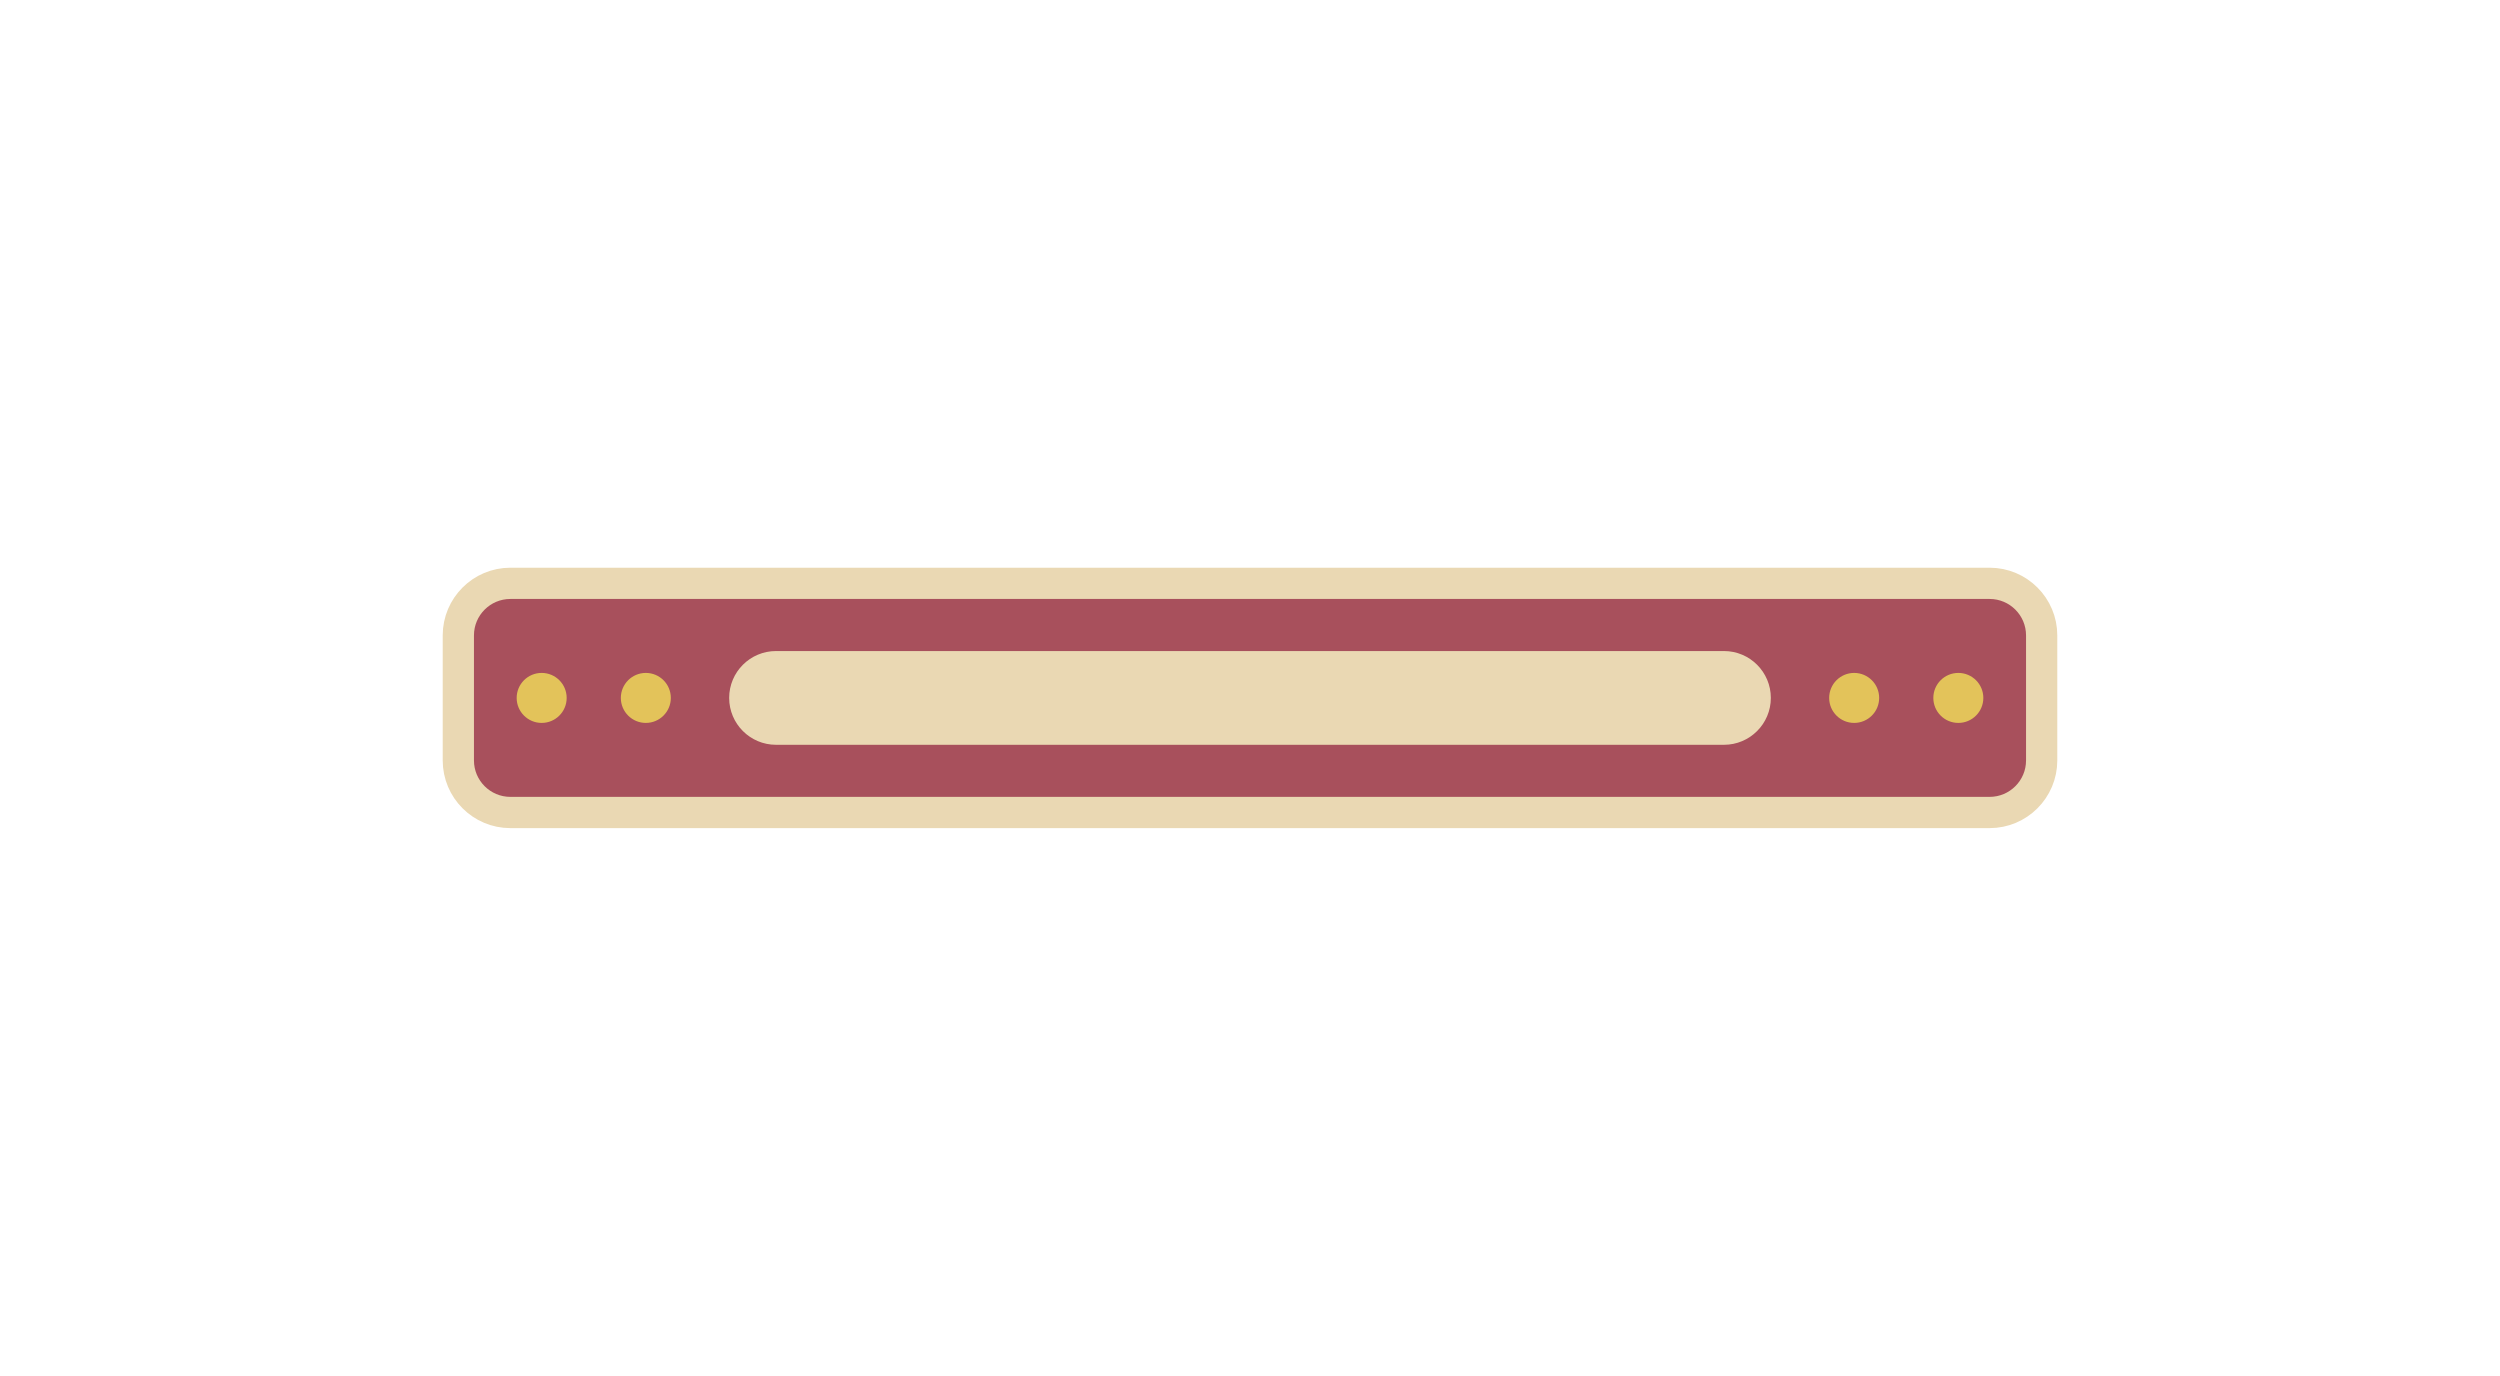
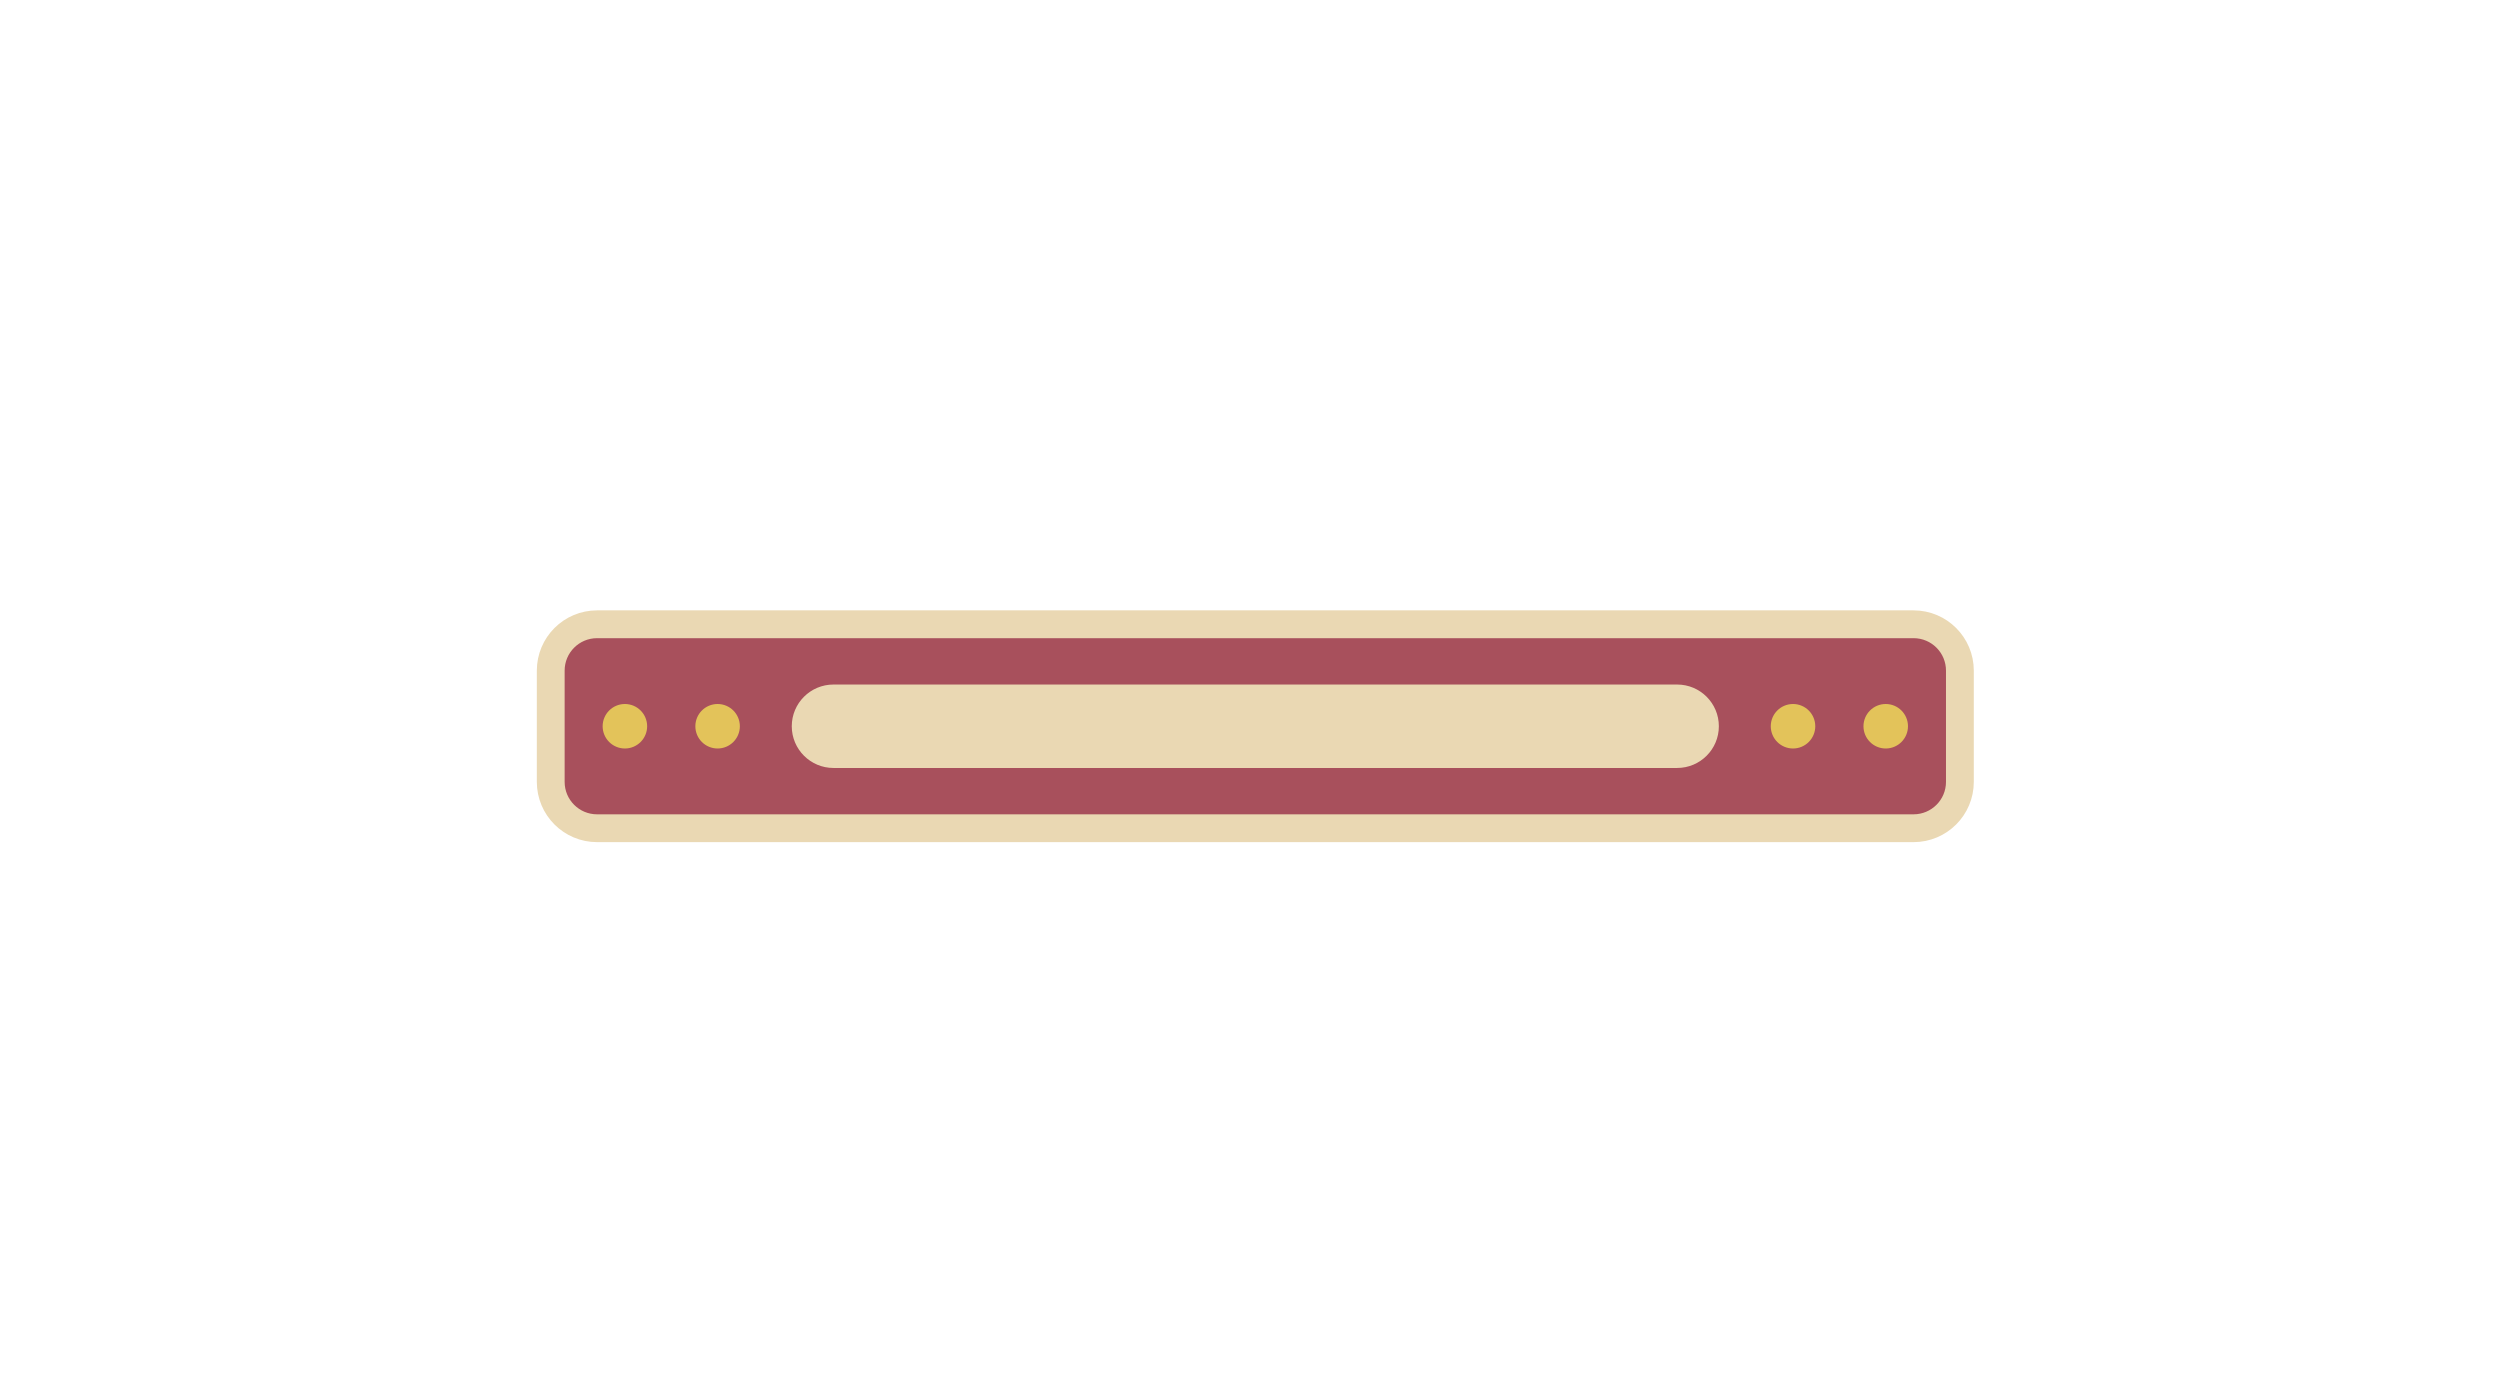
<svg xmlns="http://www.w3.org/2000/svg" width="216" height="118.8" viewBox="0 0 240 132">
-   <rect x="44" y="56" width="152" height="22" rx="5" fill="#a8505c" />
-   <rect x="44" y="56" width="152" height="22" rx="5" fill="none" stroke="#ead8b3" stroke-width="3" />
-   <rect x="70" y="62.5" width="100" height="9" rx="4.5" fill="#ead8b3" />
-   <circle cx="52" cy="67" r="2.4" fill="#e3c35a" />
-   <circle cx="62" cy="67" r="2.4" fill="#e3c35a" />
-   <circle cx="178" cy="67" r="2.4" fill="#e3c35a" />
-   <circle cx="188" cy="67" r="2.4" fill="#e3c35a" />
+   <g transform="translate(13.71 10.09) scale(0.89)">
+     <rect x="44" y="56" width="152" height="22" rx="5" fill="#a8505c" />
+     <rect x="44" y="56" width="152" height="22" rx="5" fill="none" stroke="#ead8b3" stroke-width="3" />
+     <rect x="70" y="62.5" width="100" height="9" rx="4.5" fill="#ead8b3" />
+     <circle cx="52" cy="67" r="2.4" fill="#e3c35a" />
+     <circle cx="62" cy="67" r="2.4" fill="#e3c35a" />
+     <circle cx="178" cy="67" r="2.4" fill="#e3c35a" />
+     <circle cx="188" cy="67" r="2.4" fill="#e3c35a" />
+   </g>
</svg>
